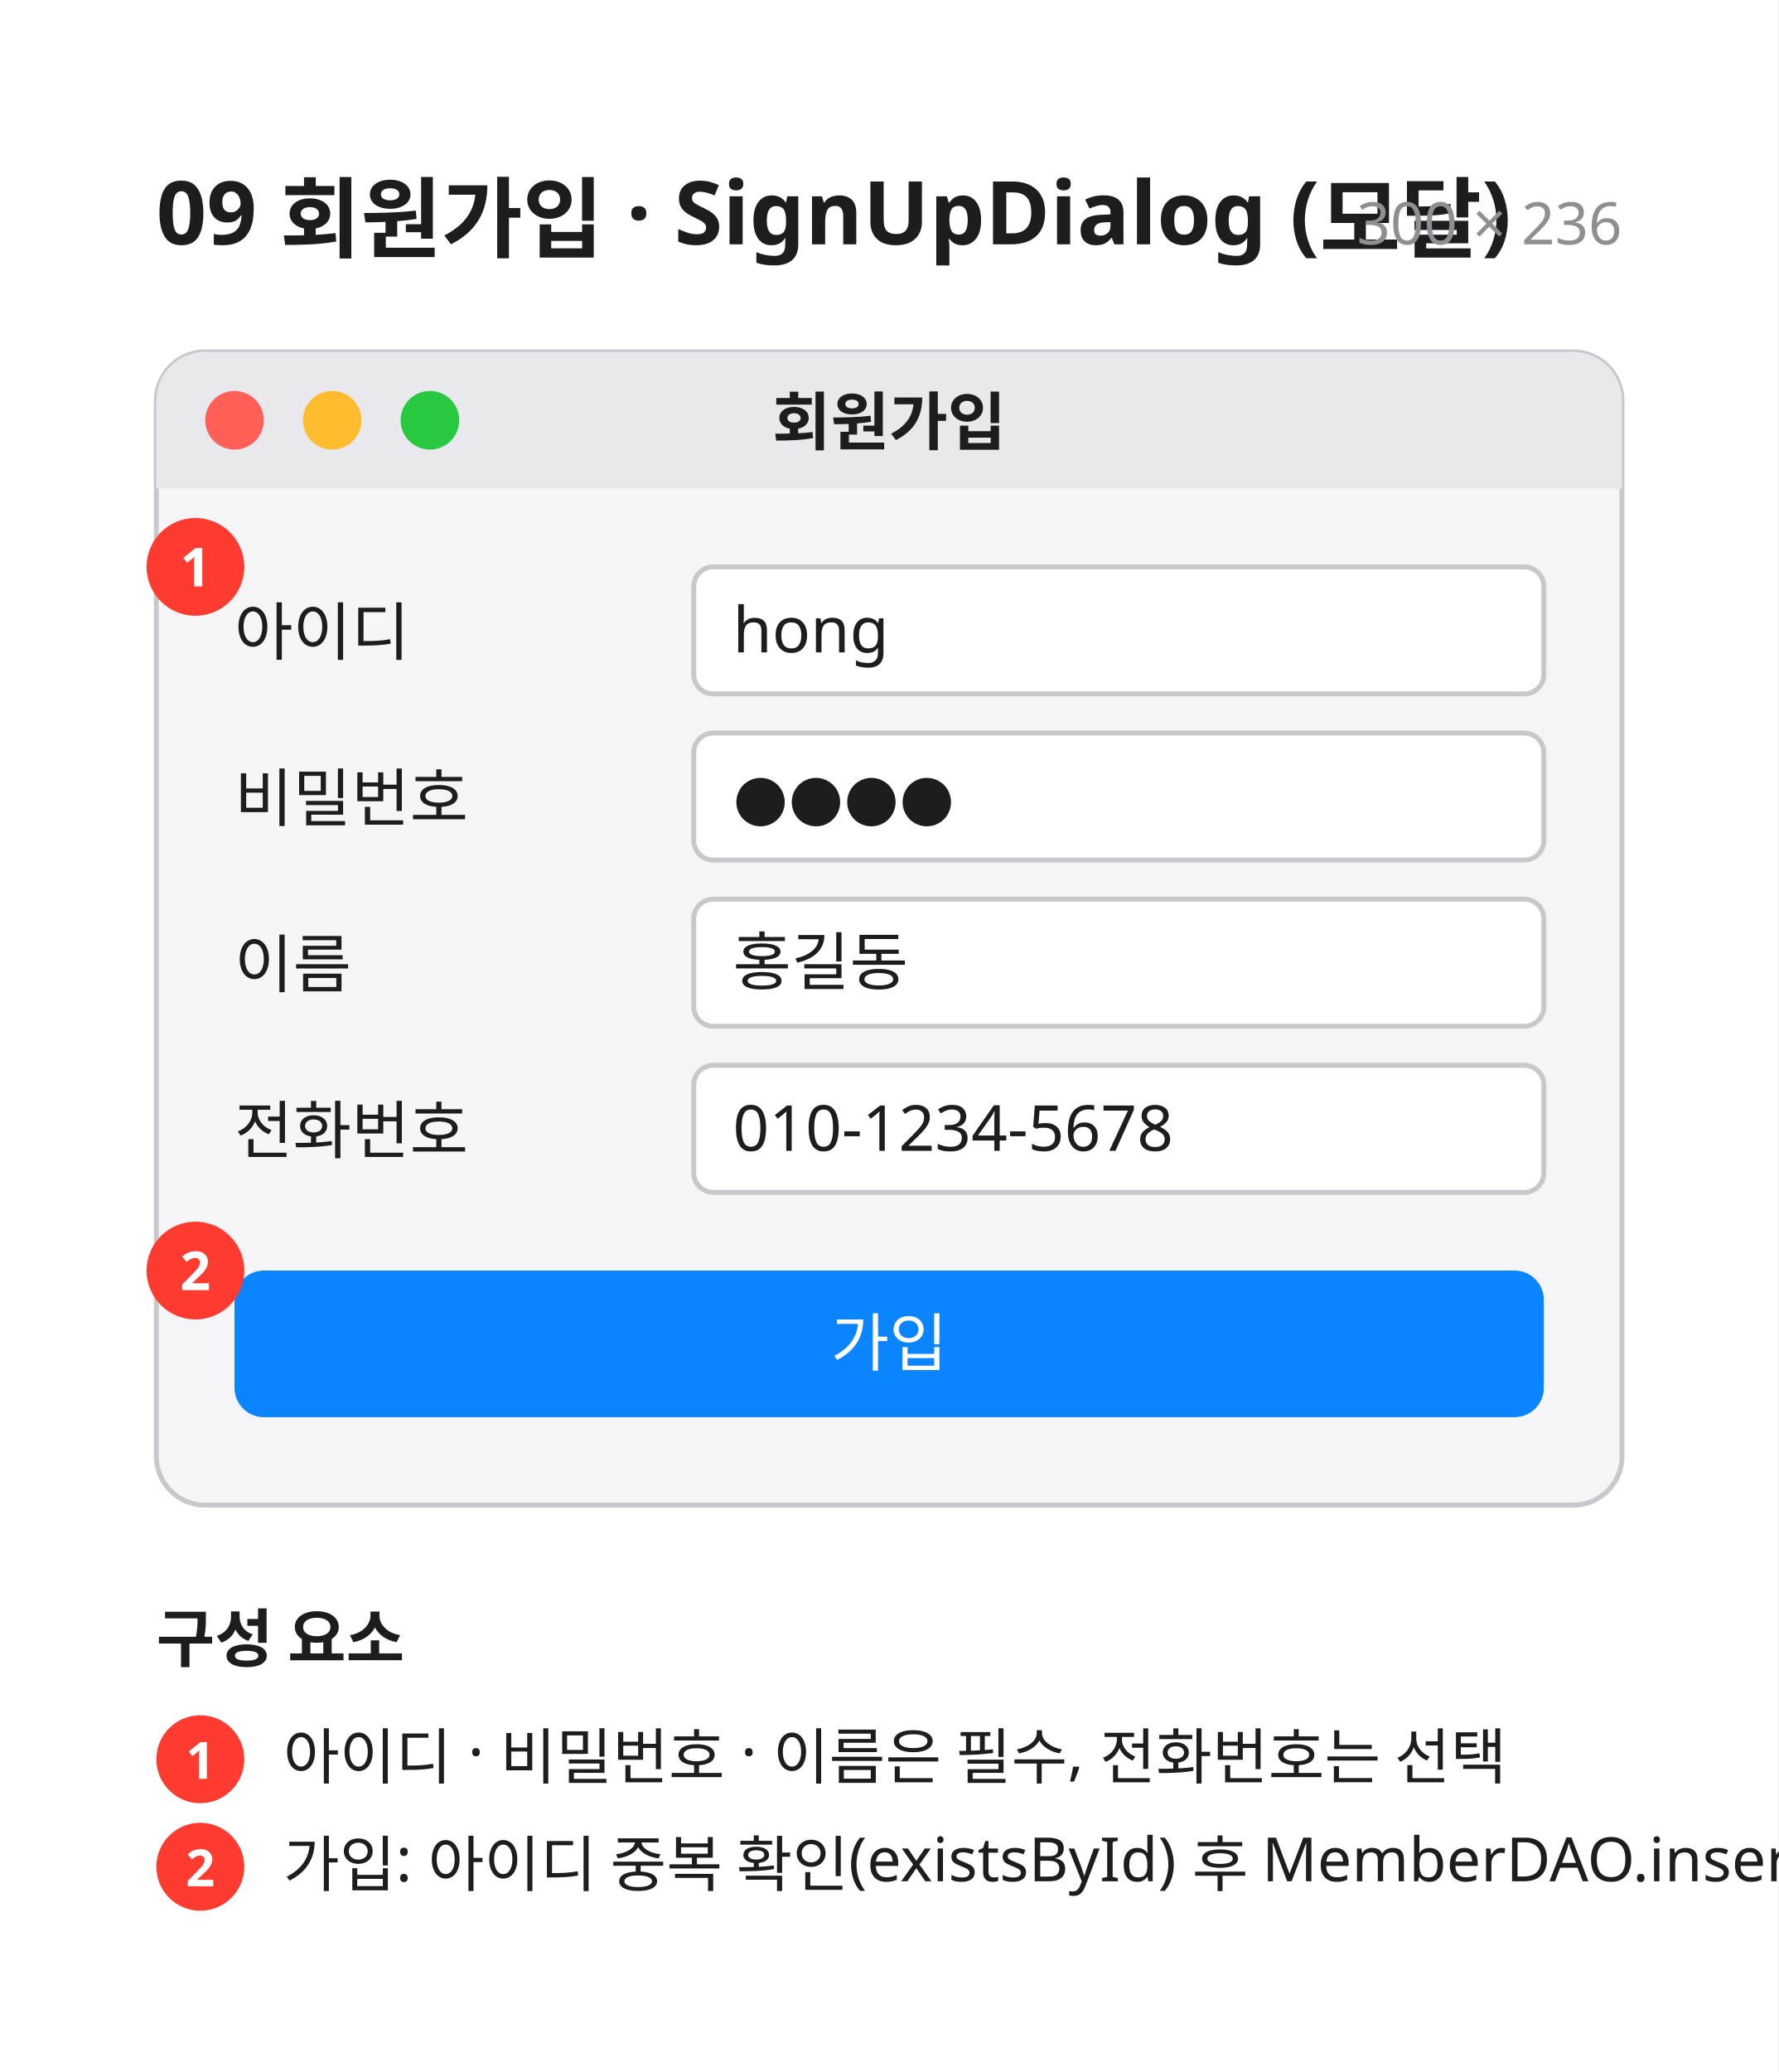
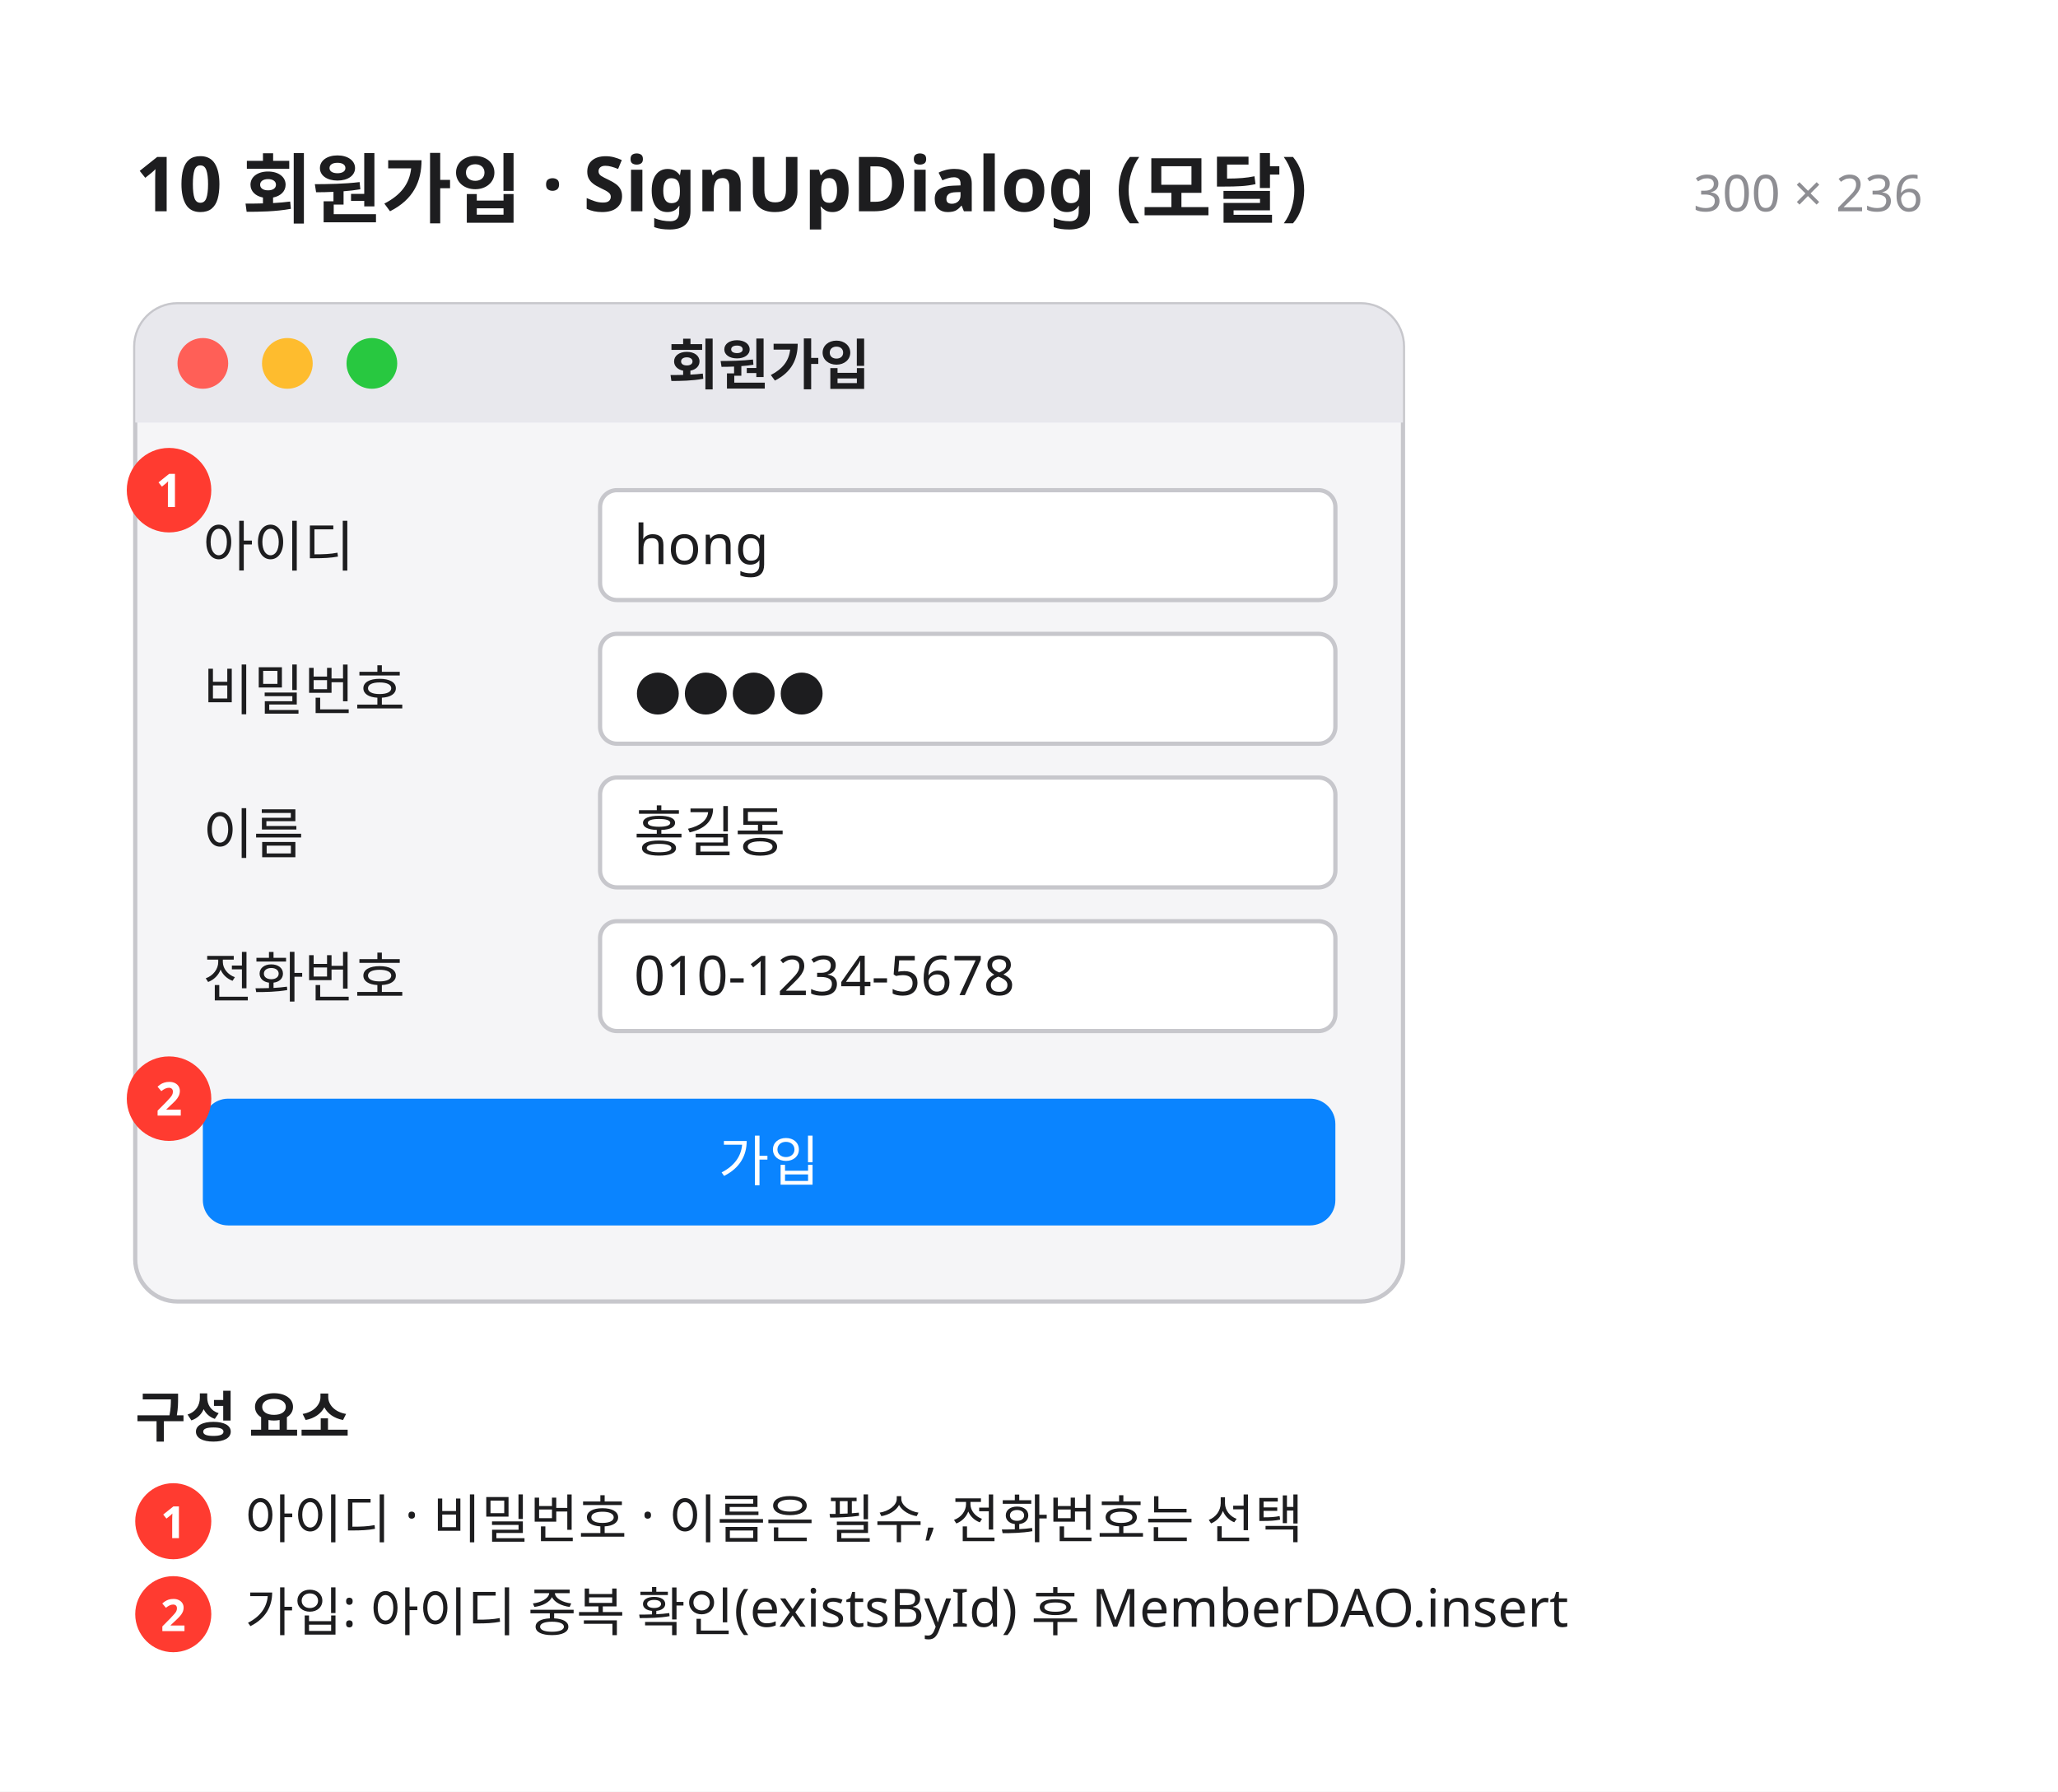
- <svg xmlns="http://www.w3.org/2000/svg" width="364" height="424" viewBox="0 0 364 424">
-   <rect width="364" height="424" fill="#FFFFFF" />
-   <text x="32" y="50" font-family="Apple SD Gothic Neo, Malgun Gothic, Noto Sans KR, sans-serif" font-size="18" font-weight="700" fill="#1D1D1F">09 회원가입 · SignUpDialog (모달)</text>
-   <text x="332" y="50" font-family="Apple SD Gothic Neo, Malgun Gothic, Noto Sans KR, sans-serif" font-size="12" text-anchor="end" fill="#8E8E93">300 × 236</text>
+ <svg xmlns="http://www.w3.org/2000/svg" width="487" height="424" viewBox="0 0 487 424">
+   <rect width="487" height="424" fill="#FFFFFF" />
+   <text x="32" y="50" font-family="Apple SD Gothic Neo, Malgun Gothic, Noto Sans KR, sans-serif" font-size="18" font-weight="700" fill="#1D1D1F">10 회원가입 · SignUpDialog (모달)</text>
+   <text x="455" y="50" font-family="Apple SD Gothic Neo, Malgun Gothic, Noto Sans KR, sans-serif" font-size="12" text-anchor="end" fill="#8E8E93">300 × 236</text>
  <g id="창">
    <rect x="32" y="72" width="300" height="236" rx="10" fill="#F5F5F7" stroke="#C7C7CC" />
    <path d="M32 100V82a10 10 0 0 1 10 -10H322a10 10 0 0 1 10 10V100Z" fill="#E8E8ED" />
    <circle cx="48" cy="86" r="6" fill="#FF5F57" />
    <circle cx="68" cy="86" r="6" fill="#FEBC2E" />
    <circle cx="88" cy="86" r="6" fill="#28C840" />
    <text x="182.0" y="91" font-family="Apple SD Gothic Neo, Malgun Gothic, Noto Sans KR, sans-serif" font-size="13" font-weight="600" text-anchor="middle" fill="#1D1D1F">회원가입</text>
  </g>
  <g id="내용">
    <text x="48" y="134" font-family="Apple SD Gothic Neo, Malgun Gothic, Noto Sans KR, sans-serif" font-size="13" font-weight="400" text-anchor="start" fill="#1D1D1F">아이디</text>
    <g id="JTextField">
      <rect x="142" y="116" width="174" height="26" rx="4" fill="#FFFFFF" stroke="#C7C7CC" stroke-width="1" />
      <text x="150" y="133.5" font-family="Apple SD Gothic Neo, Malgun Gothic, Noto Sans KR, sans-serif" font-size="13" font-weight="400" text-anchor="start" fill="#1D1D1F">hong</text>
    </g>
    <text x="48" y="168" font-family="Apple SD Gothic Neo, Malgun Gothic, Noto Sans KR, sans-serif" font-size="13" font-weight="400" text-anchor="start" fill="#1D1D1F">비밀번호</text>
    <g id="JTextField">
      <rect x="142" y="150" width="174" height="26" rx="4" fill="#FFFFFF" stroke="#C7C7CC" stroke-width="1" />
      <text x="150" y="167.5" font-family="Apple SD Gothic Neo, Malgun Gothic, Noto Sans KR, sans-serif" font-size="13" font-weight="400" text-anchor="start" fill="#1D1D1F">●●●●</text>
    </g>
    <text x="48" y="202" font-family="Apple SD Gothic Neo, Malgun Gothic, Noto Sans KR, sans-serif" font-size="13" font-weight="400" text-anchor="start" fill="#1D1D1F">이름</text>
    <g id="JTextField">
      <rect x="142" y="184" width="174" height="26" rx="4" fill="#FFFFFF" stroke="#C7C7CC" stroke-width="1" />
      <text x="150" y="201.5" font-family="Apple SD Gothic Neo, Malgun Gothic, Noto Sans KR, sans-serif" font-size="13" font-weight="400" text-anchor="start" fill="#1D1D1F">홍길동</text>
    </g>
    <text x="48" y="236" font-family="Apple SD Gothic Neo, Malgun Gothic, Noto Sans KR, sans-serif" font-size="13" font-weight="400" text-anchor="start" fill="#1D1D1F">전화번호</text>
    <g id="JTextField">
      <rect x="142" y="218" width="174" height="26" rx="4" fill="#FFFFFF" stroke="#C7C7CC" stroke-width="1" />
      <text x="150" y="235.5" font-family="Apple SD Gothic Neo, Malgun Gothic, Noto Sans KR, sans-serif" font-size="13" font-weight="400" text-anchor="start" fill="#1D1D1F">010-1234-5678</text>
    </g>
    <g id="JButton 가입">
      <rect x="48" y="260" width="268" height="30" rx="6" fill="#0A84FF" />
      <text x="182.0" y="279.5" font-family="Apple SD Gothic Neo, Malgun Gothic, Noto Sans KR, sans-serif" font-size="13" font-weight="500" text-anchor="middle" fill="#FFFFFF">가입</text>
    </g>
    <g id="표시 1">
      <circle cx="40" cy="116" r="10" fill="#FF3B30" />
      <text x="40" y="120" font-family="Apple SD Gothic Neo, Malgun Gothic, Noto Sans KR, sans-serif" font-size="11" font-weight="700" text-anchor="middle" fill="#FFFFFF">1</text>
    </g>
    <g id="표시 2">
      <circle cx="40" cy="260" r="10" fill="#FF3B30" />
      <text x="40" y="264" font-family="Apple SD Gothic Neo, Malgun Gothic, Noto Sans KR, sans-serif" font-size="11" font-weight="700" text-anchor="middle" fill="#FFFFFF">2</text>
    </g>
  </g>
  <g id="범례">
    <text x="32" y="340" font-family="Apple SD Gothic Neo, Malgun Gothic, Noto Sans KR, sans-serif" font-size="13" font-weight="700" fill="#1D1D1F">구성 요소</text>
    <circle cx="41" cy="360" r="9" fill="#FF3B30" />
    <text x="41" y="364" font-family="Apple SD Gothic Neo, Malgun Gothic, Noto Sans KR, sans-serif" font-size="10.5" font-weight="700" text-anchor="middle" fill="#FFFFFF">1</text>
    <text x="58" y="364" font-family="Apple SD Gothic Neo, Malgun Gothic, Noto Sans KR, sans-serif" font-size="12.5" fill="#1D1D1F">아이디 · 비밀번호 · 이름은 필수, 전화번호는 선택</text>
    <circle cx="41" cy="382" r="9" fill="#FF3B30" />
    <text x="41" y="386" font-family="Apple SD Gothic Neo, Malgun Gothic, Noto Sans KR, sans-serif" font-size="10.5" font-weight="700" text-anchor="middle" fill="#FFFFFF">2</text>
    <text x="58" y="386" font-family="Apple SD Gothic Neo, Malgun Gothic, Noto Sans KR, sans-serif" font-size="12.5" fill="#1D1D1F">가입: 아이디 중복 확인(existsById) 후 MemberDAO.insert</text>
  </g>
</svg>
